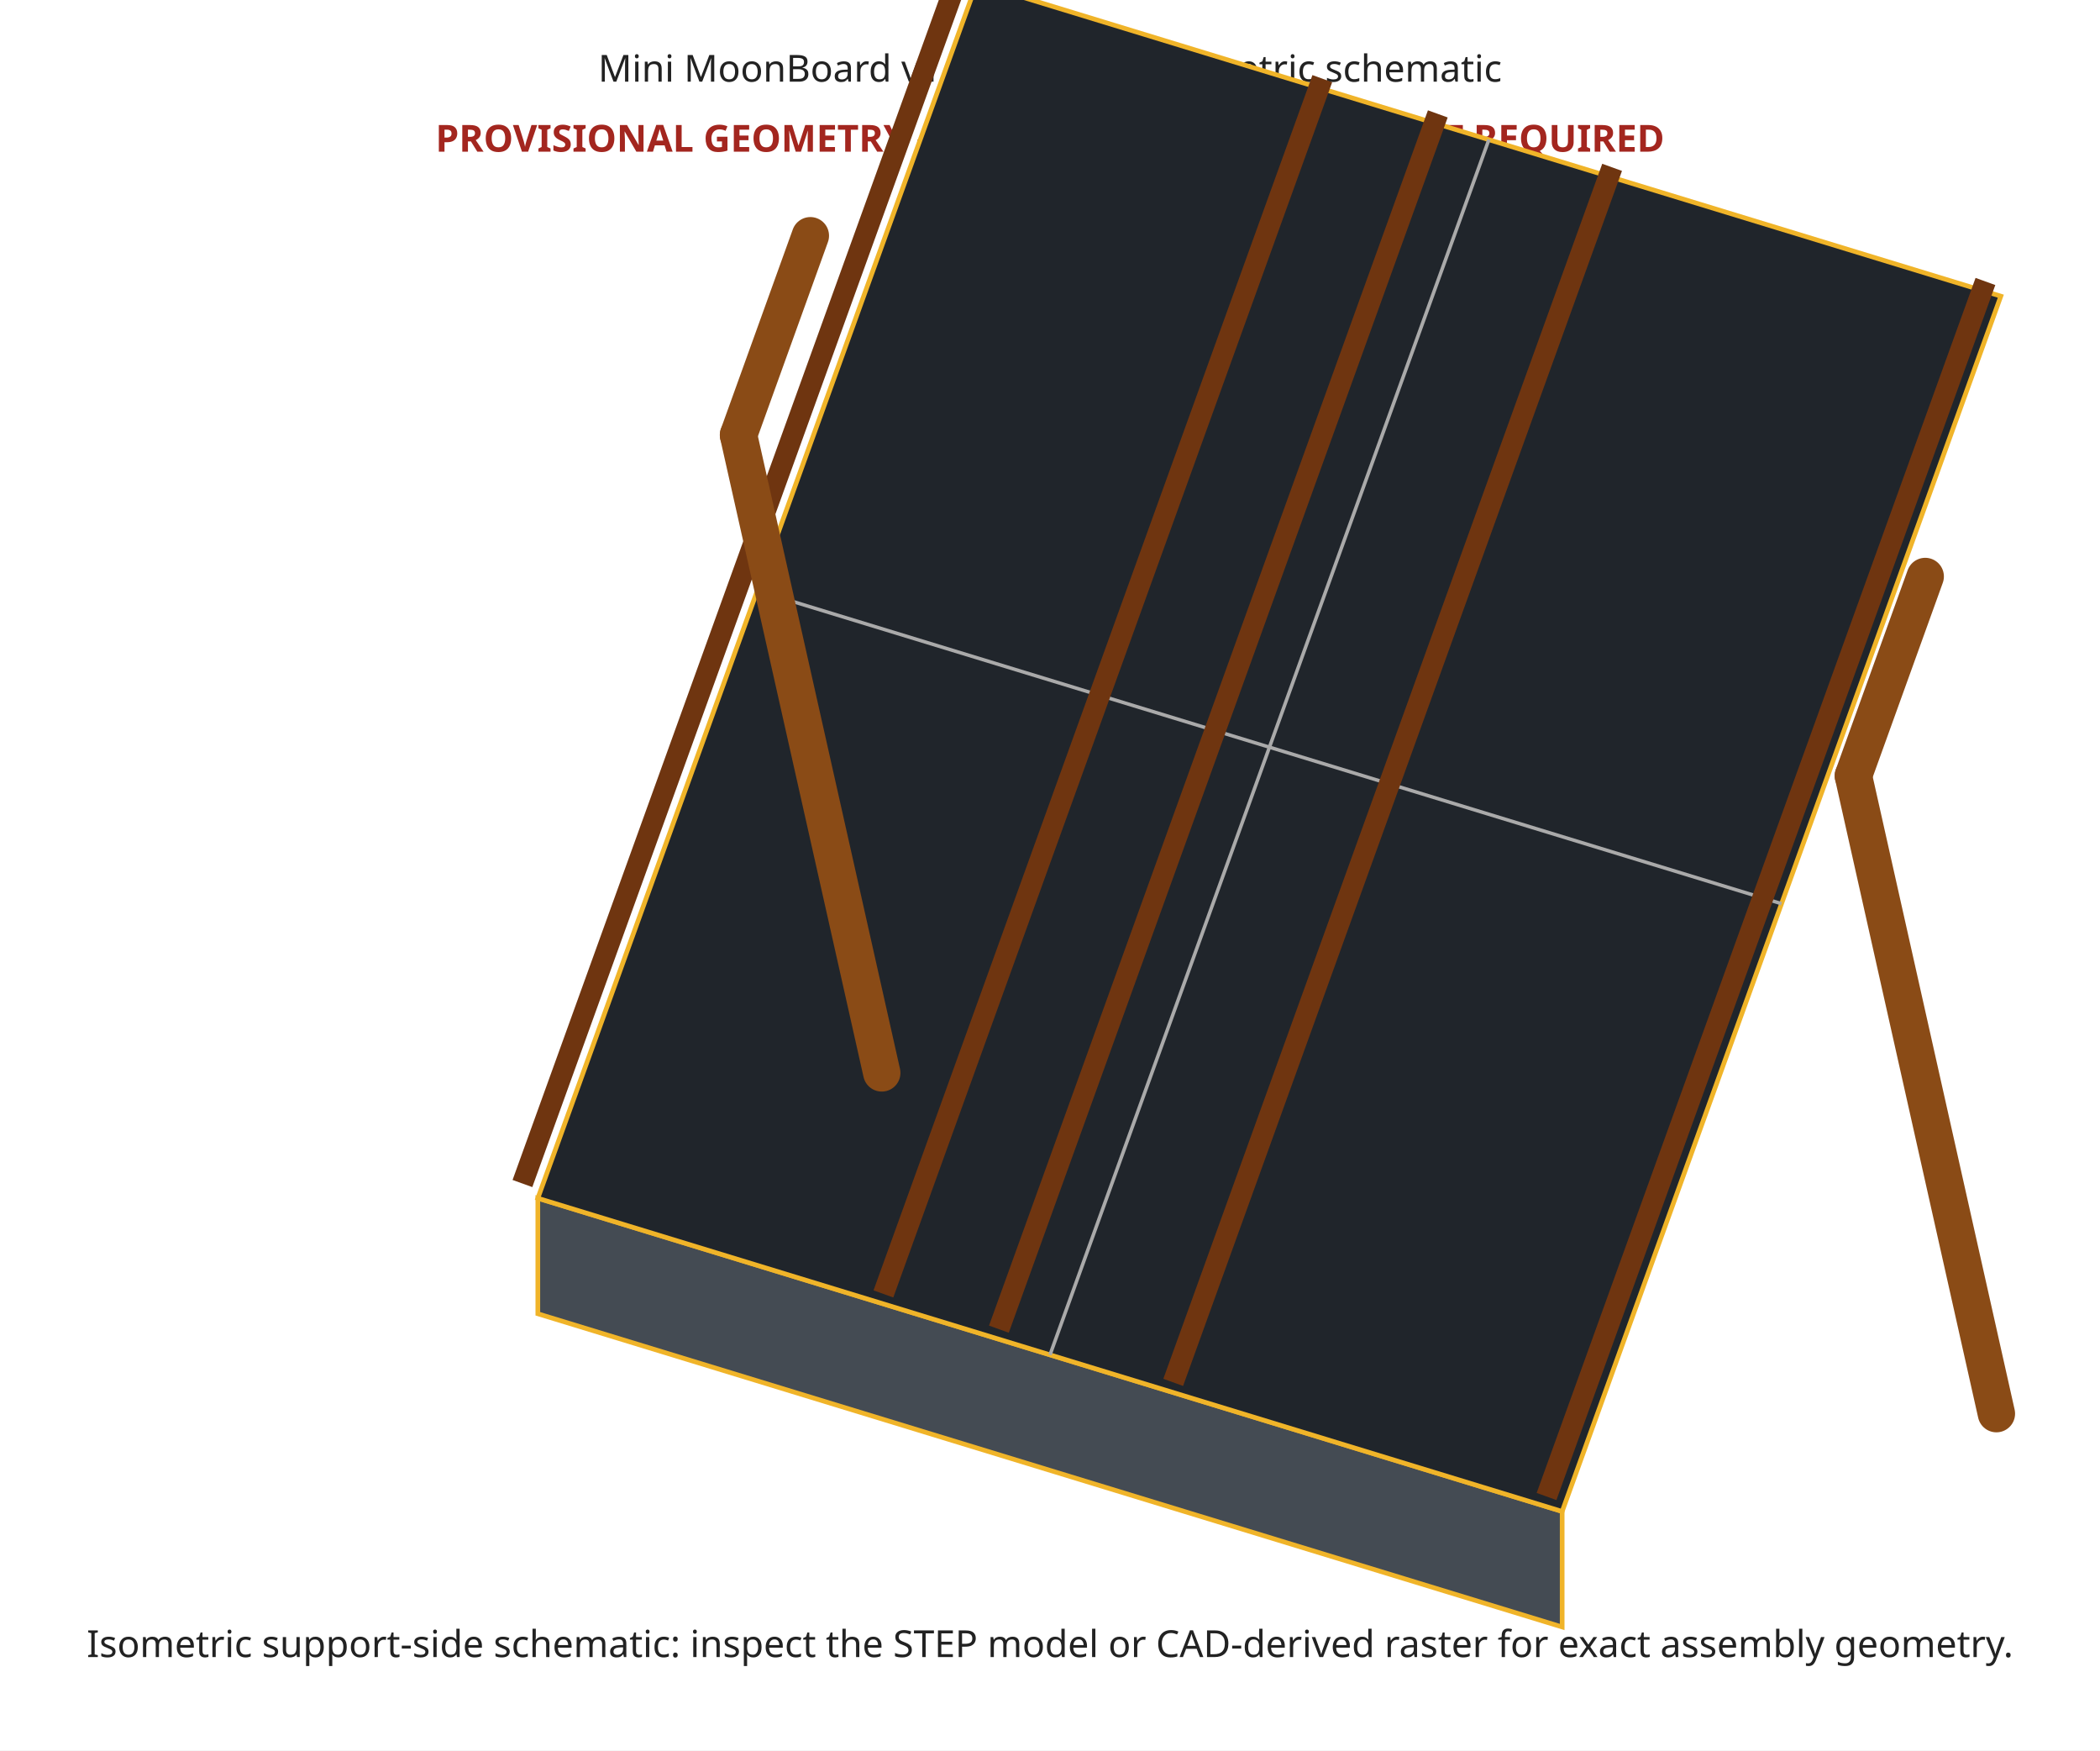
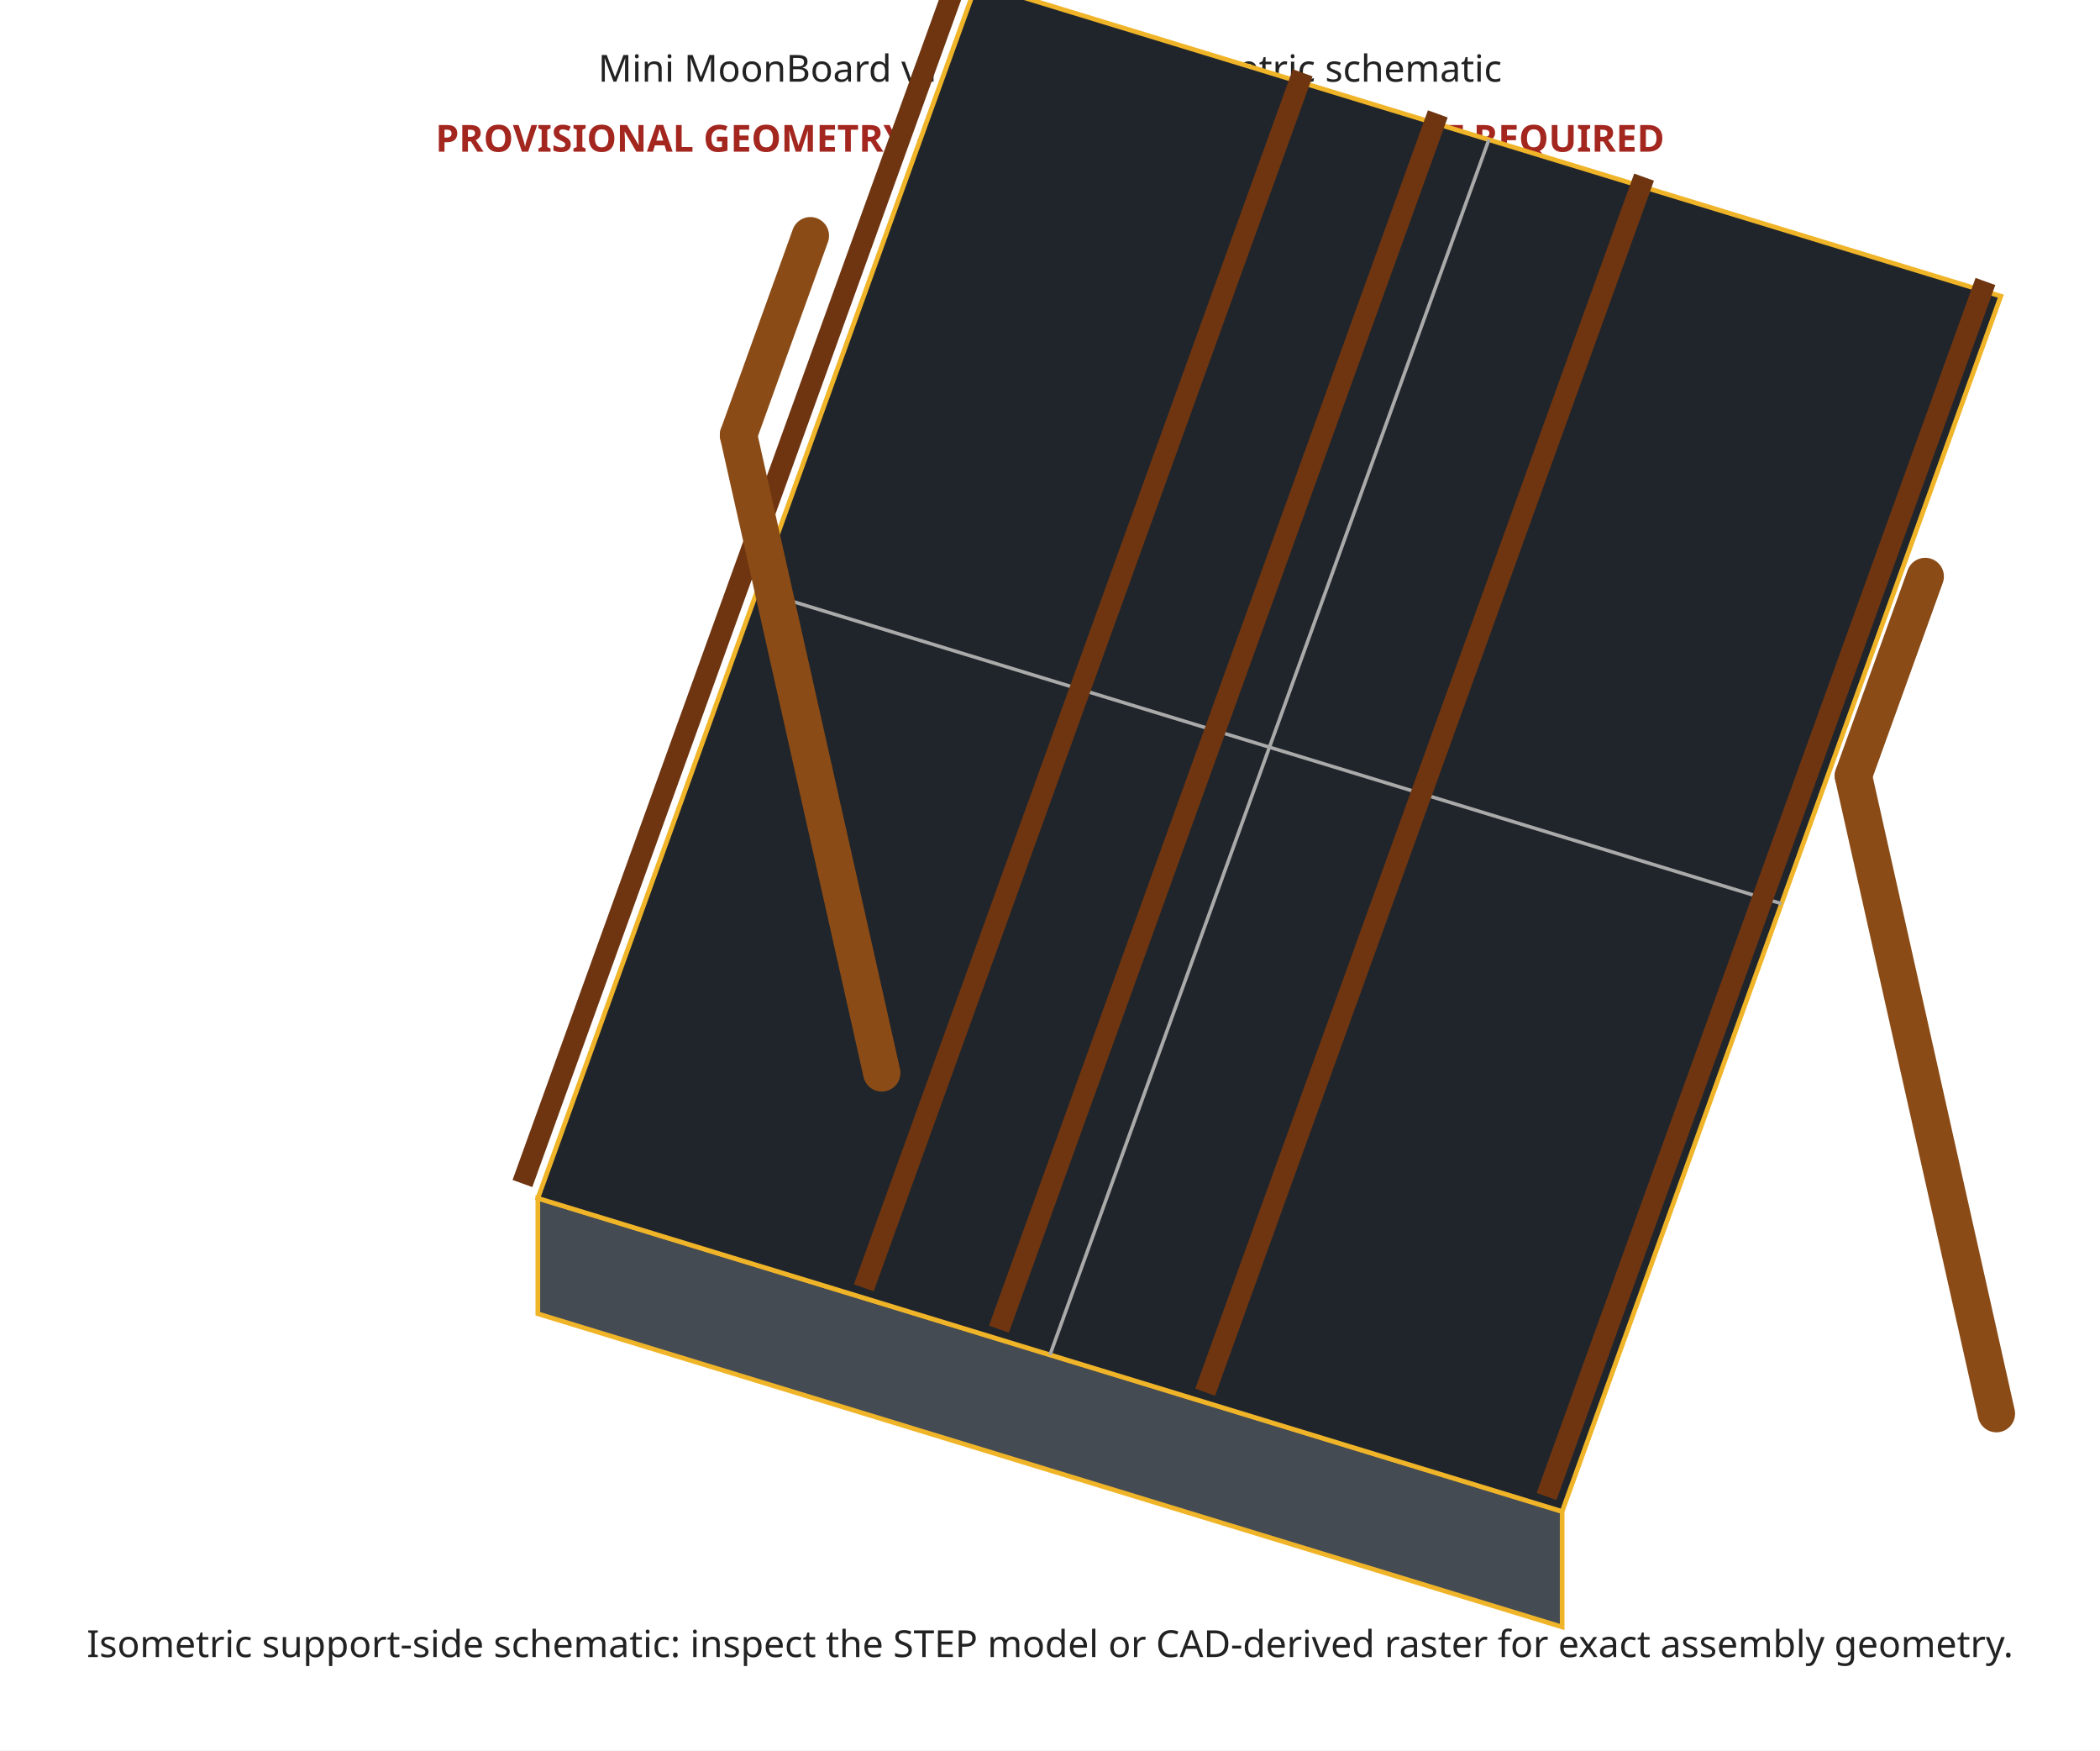
<svg xmlns="http://www.w3.org/2000/svg" width="900" height="750" viewBox="0 0 900 750" data-units="mm">
  <defs>
    <marker id="arrow" markerWidth="8" markerHeight="8" refX="4" refY="4" orient="auto-start-reverse">
      <path d="M 0 0 L 8 4 L 0 8 z" fill="#333" />
    </marker>
  </defs>
  <style>
    .panel { fill: #20252b; stroke: #f0b429; stroke-width: 2; }
    .kicker { fill: #444b53; stroke: #f0b429; stroke-width: 2; }
    .seam { stroke: #aaa; stroke-width: 1.5; }
    .dim { stroke: #333; stroke-width: 1.5; marker-start: url(#arrow); marker-end: url(#arrow); }
    .leg { stroke: #8a4b16; stroke-width: 16; stroke-linecap: round; }
    .rail { stroke: #6f3510; stroke-width: 9; }
    .guide { stroke: #777; stroke-width: 1; stroke-dasharray: 5 5; }
    text { fill: #222; font: 16px sans-serif; }
    .on-dark { fill: white; }
    .warning { fill: #a3261f; font-weight: bold; }
  </style>
  <rect width="900" height="750" fill="white" />
  <text x="450" y="35" text-anchor="middle" font-size="24">Mini MoonBoard v1 provisional isometric schematic</text>
  <text class="warning" x="450" y="65" text-anchor="middle">PROVISIONAL GEOMETRY - HUMAN STRUCTURAL AUDIT REQUIRED</text>
  <polygon class="kicker" points="230.5,562.9 669.5,697.1 669.5,647.6 230.5,513.4" />
  <polygon class="panel" points="230.5,513.4 669.5,647.6 857.5,126.9 418.6,-7.2" />
  <line class="seam" x1="450.0" y1="580.5" x2="638.1" y2="59.8" />
  <line class="seam" x1="324.6" y1="253.1" x2="763.5" y2="387.2" />
  <line class="rail" x1="223.9" y1="507.1" x2="412.0" y2="-13.5" />
-   <line class="rail" x1="378.6" y1="554.4" x2="566.7" y2="33.7" />
+   <line class="rail" x1="370.2" y1="551.8" x2="558.3" y2="31.2" />
+   <line class="rail" x1="516.5" y1="596.5" x2="704.6" y2="75.9" />
+   <line class="rail" x1="662.8" y1="641.2" x2="850.9" y2="120.6" />
  <line class="rail" x1="428.1" y1="569.5" x2="616.2" y2="48.8" />
-   <line class="rail" x1="502.8" y1="592.3" x2="690.9" y2="71.7" />
-   <line class="rail" x1="662.8" y1="641.2" x2="850.9" y2="120.6" />
  <line class="leg" x1="377.9" y1="459.7" x2="316.5" y2="186.4" />
  <line class="leg" x1="316.5" y1="186.4" x2="347.3" y2="101.0" />
  <line class="leg" x1="855.6" y1="605.7" x2="794.3" y2="332.4" />
  <line class="leg" x1="794.3" y1="332.4" x2="825.1" y2="247.0" />
  <text x="450" y="710" text-anchor="middle">Isometric support-side schematic: inspect the STEP model or CAD-derived raster for exact assembly geometry.</text>
</svg>
